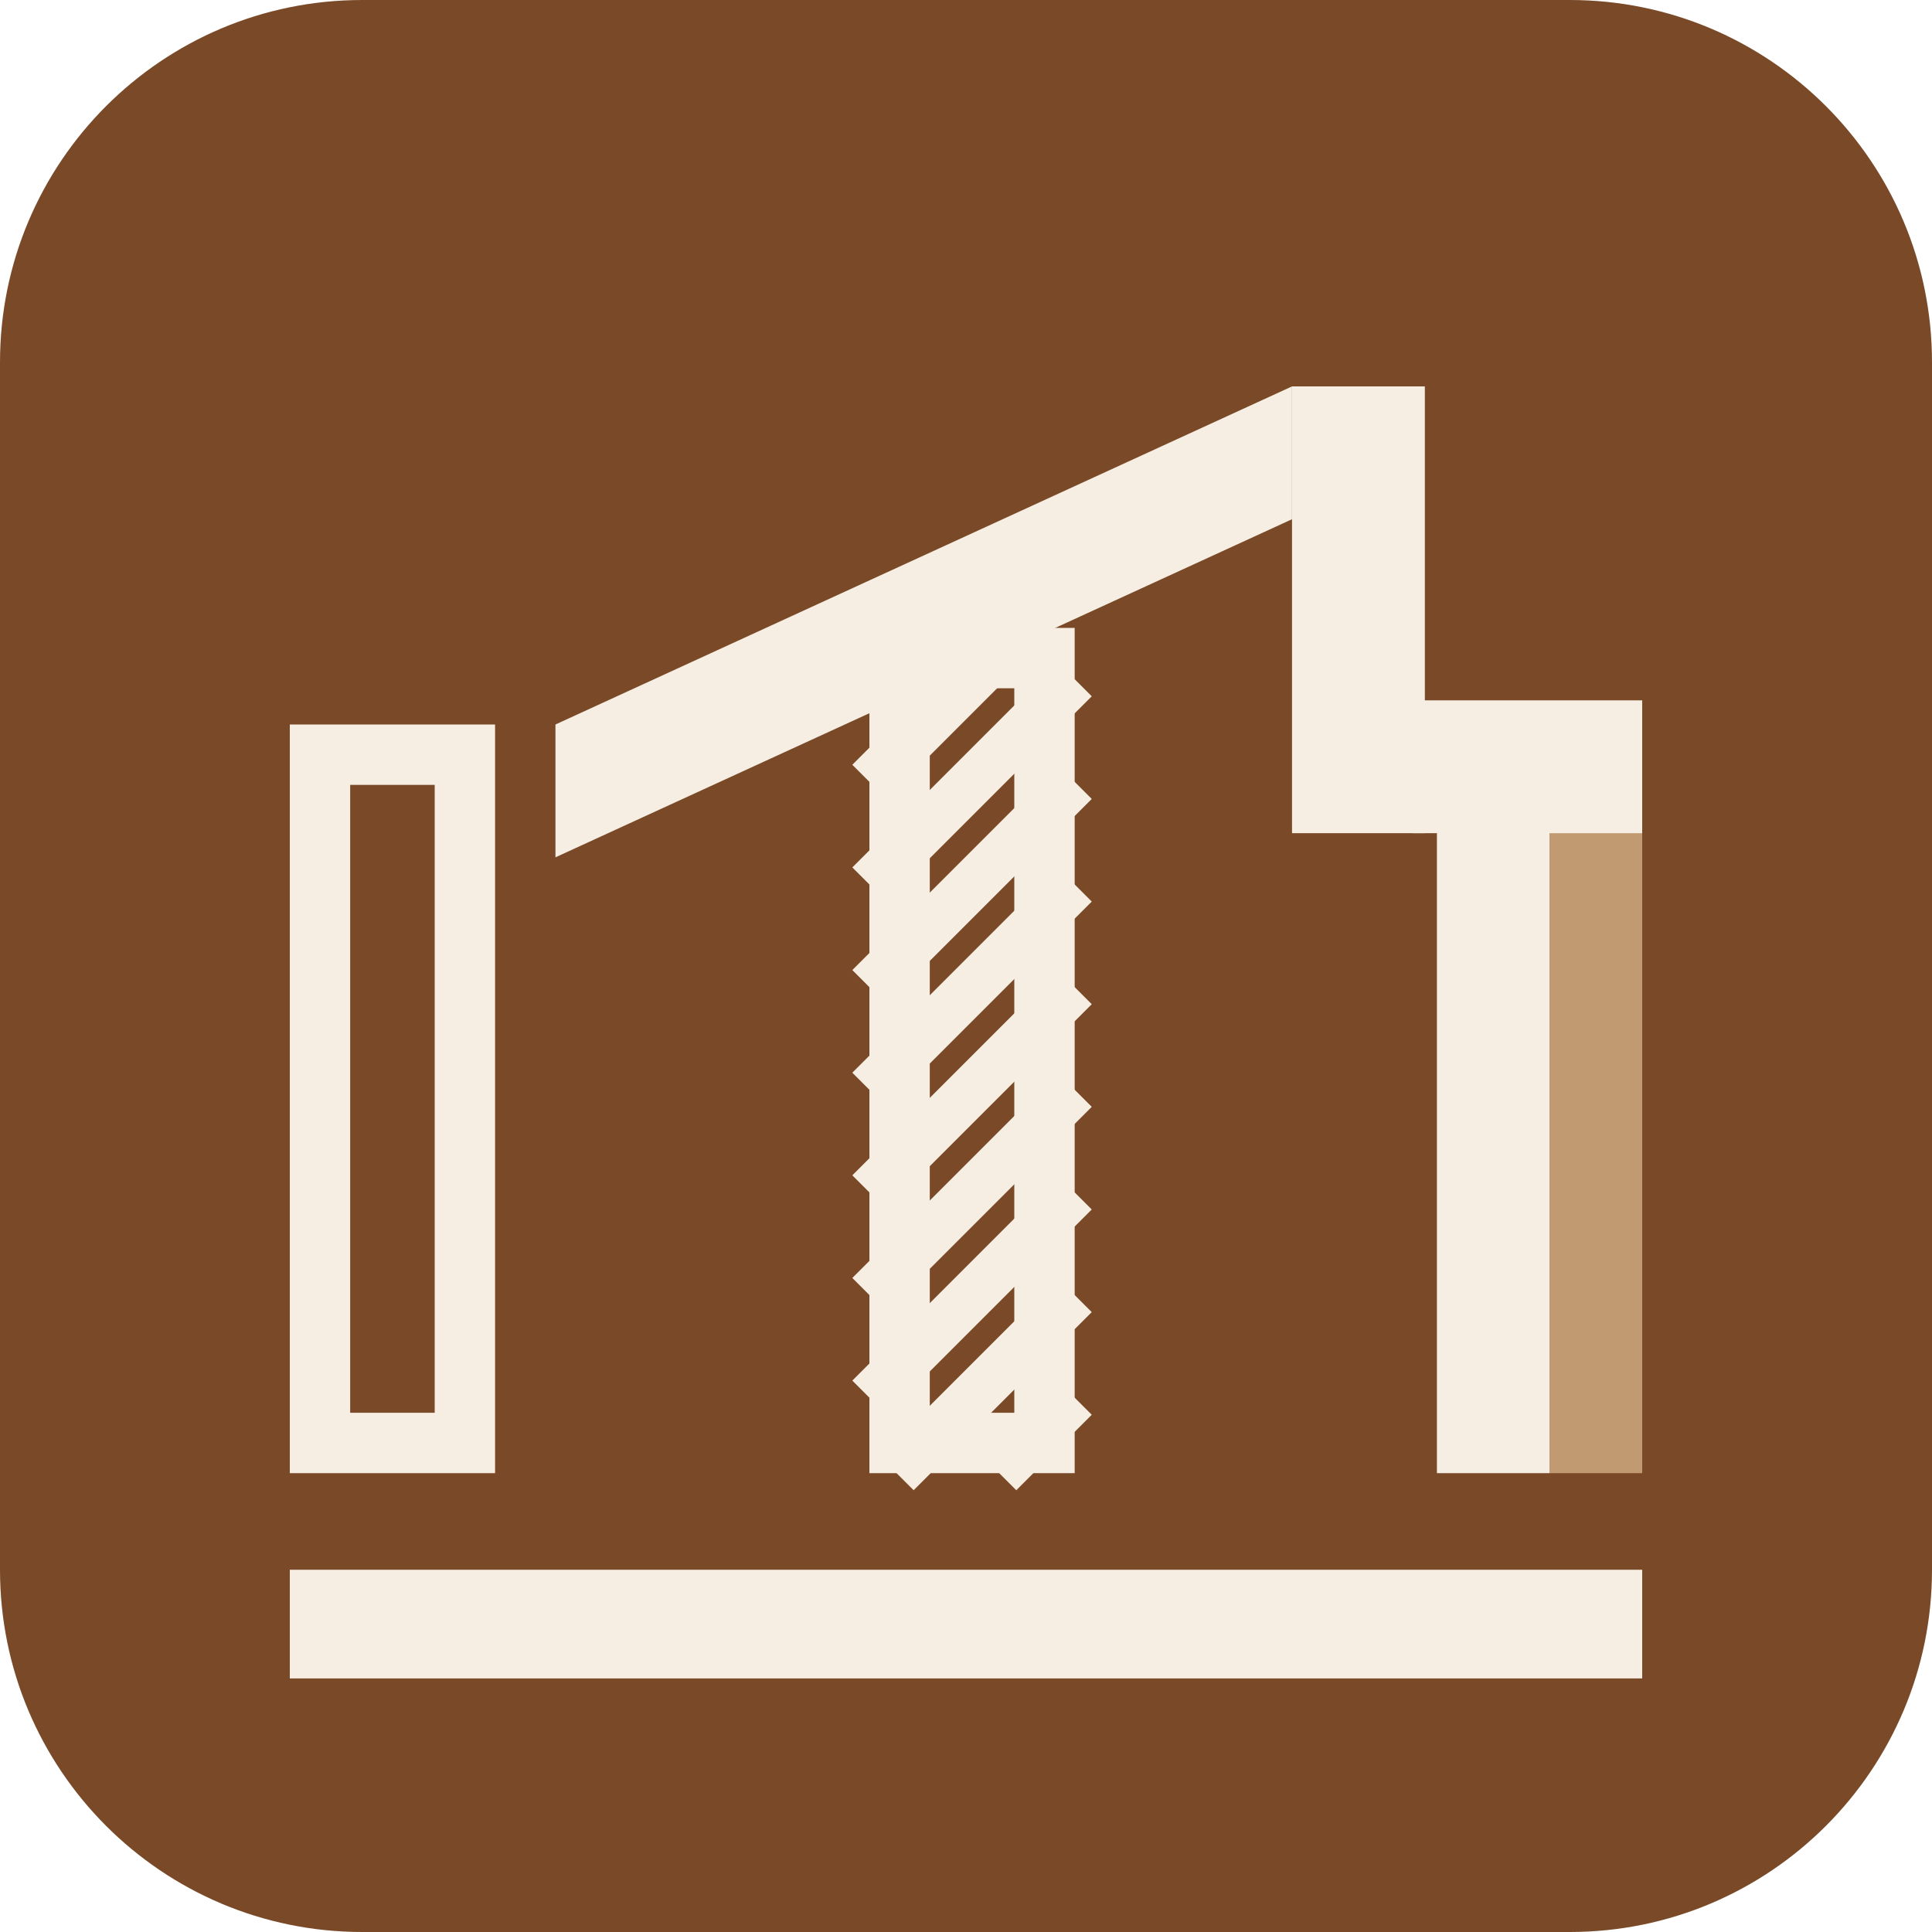
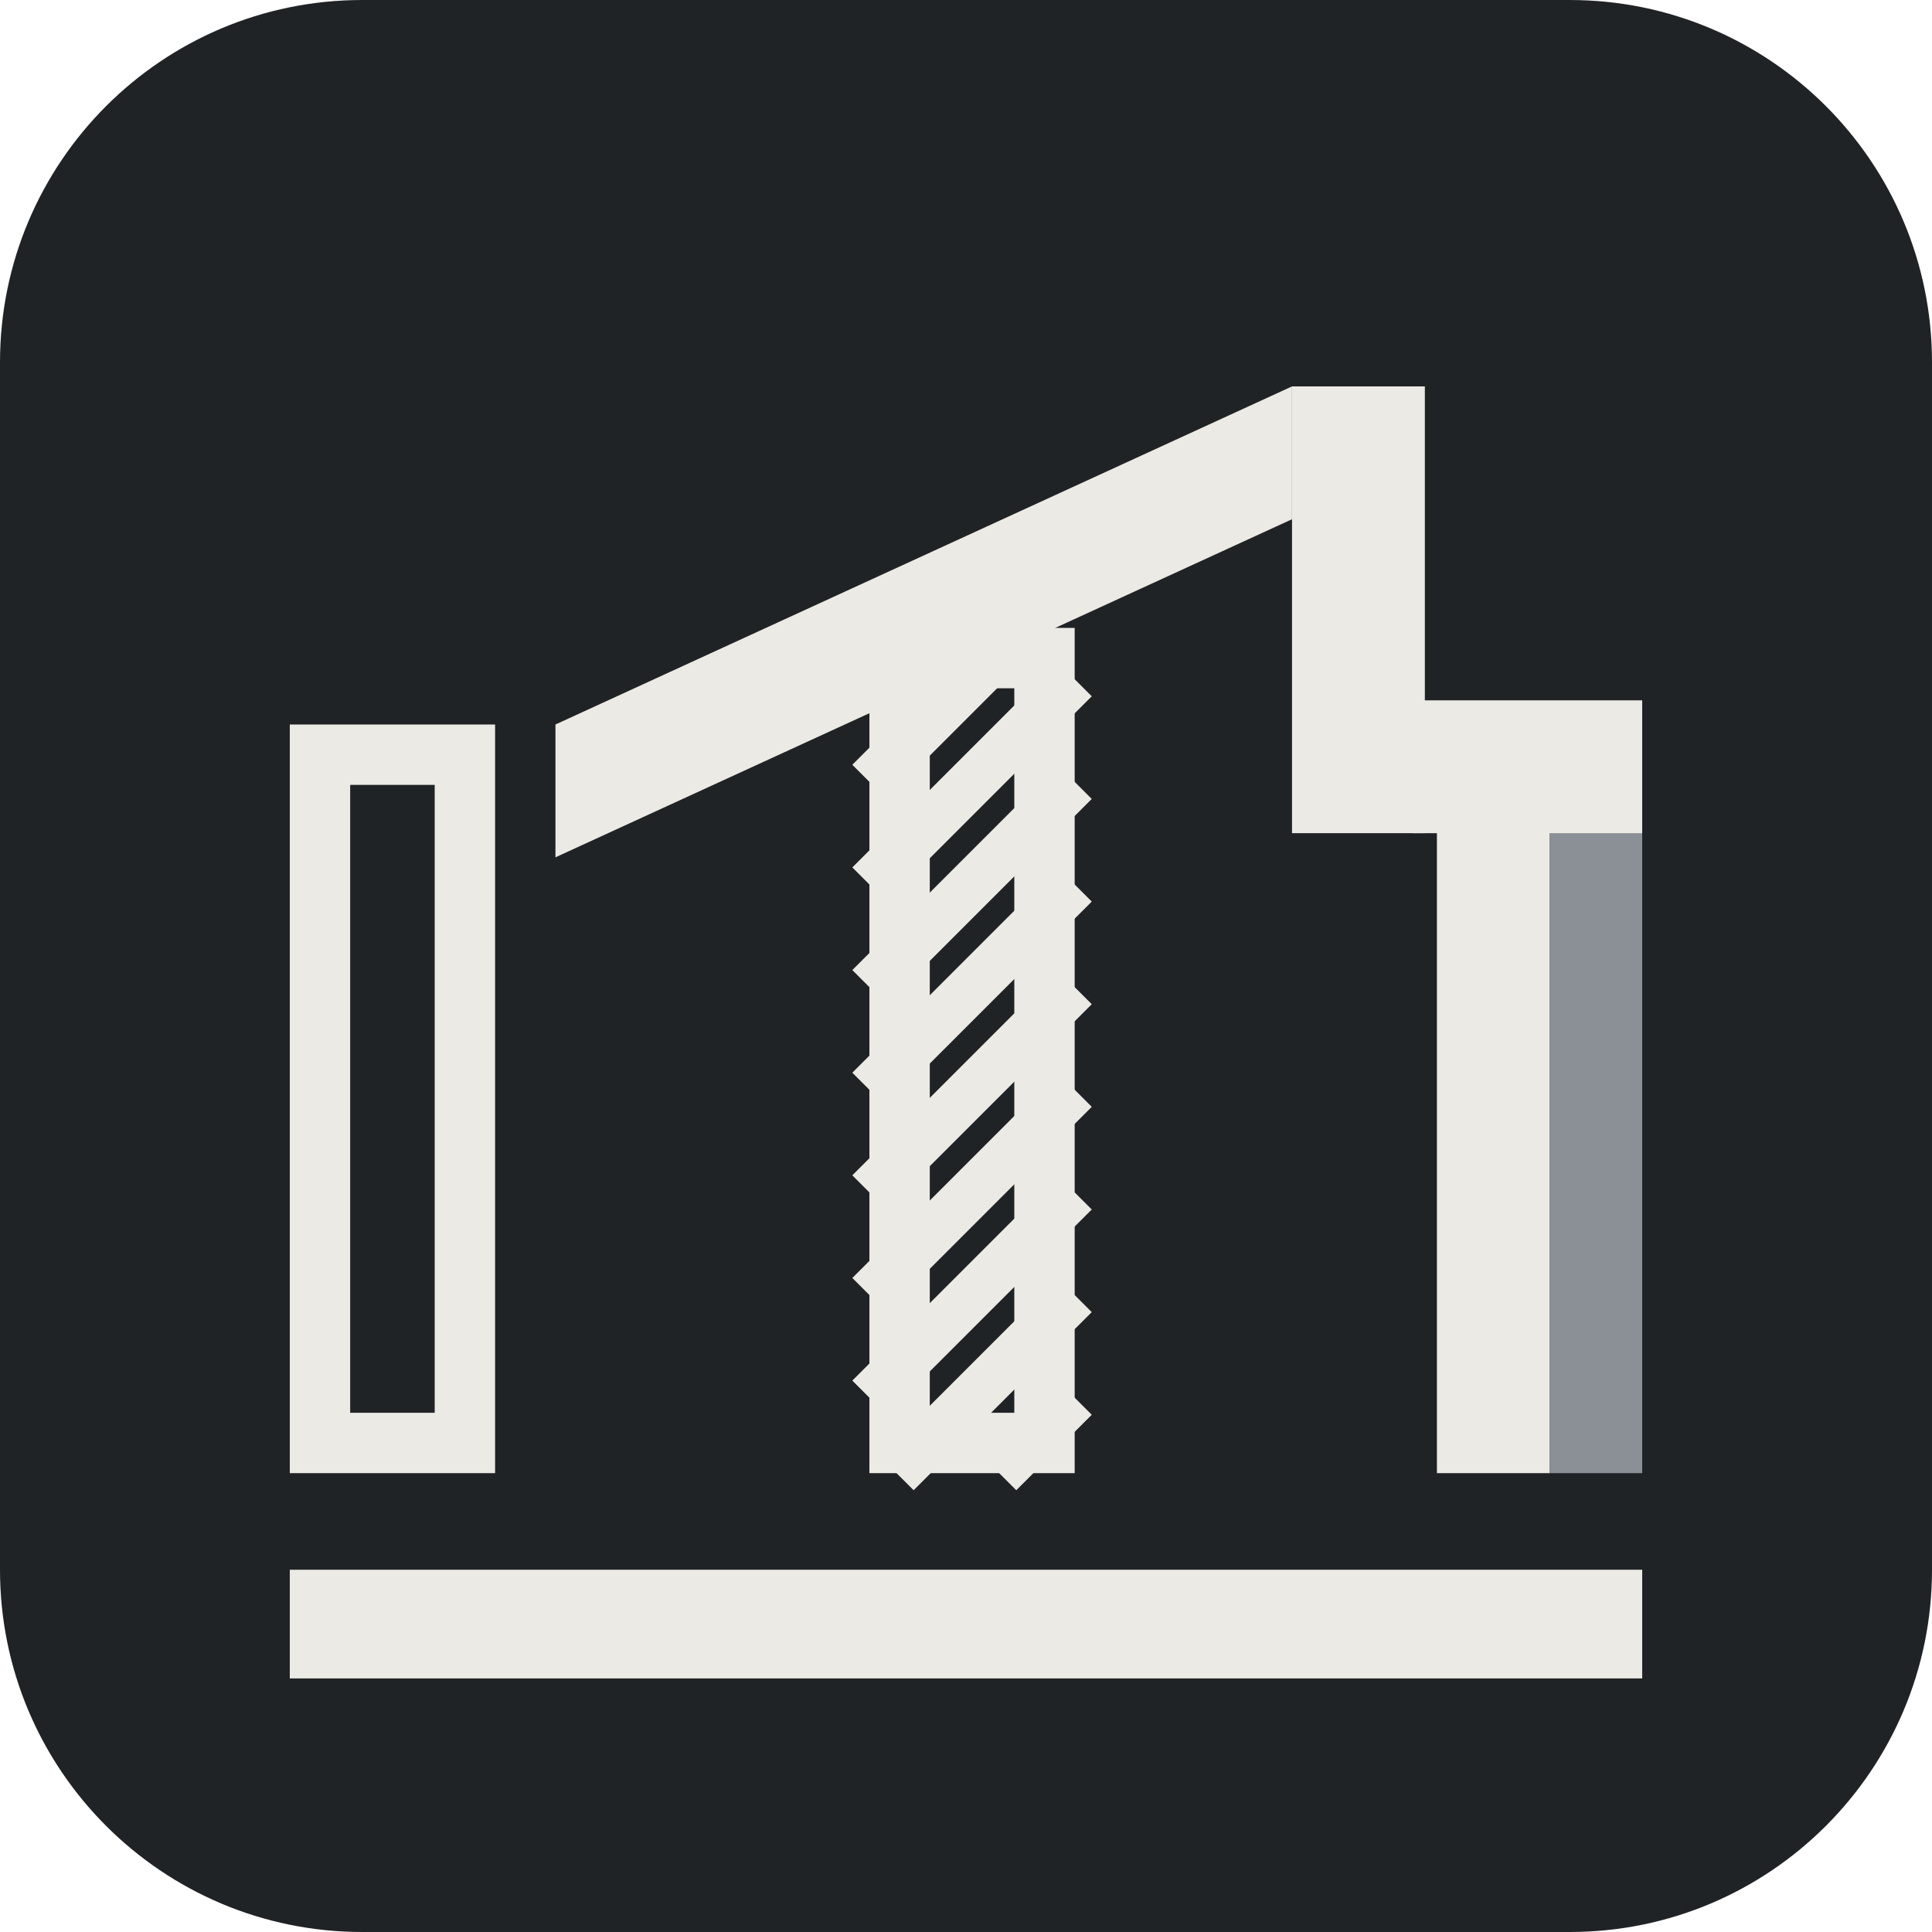
<svg xmlns="http://www.w3.org/2000/svg" viewBox="0 0 32 32">
-   <rect width="32" height="32" rx="6" fill="#7a4a28" />
-   <rect x="5.3" y="12.5" width="2.4" height="11.4" fill="none" stroke="#f6eee3" stroke-width="1.0" />
-   <rect x="14.9" y="10.9" width="2.4" height="13.0" fill="none" stroke="#f6eee3" stroke-width="1.0" />
-   <path d="M14.40 11.25L15.25 10.40M14.40 12.95L16.95 10.40M14.40 14.65L17.80 11.25M14.40 16.35L17.80 12.95M14.40 18.05L17.80 14.65M14.40 19.75L17.80 16.35M14.40 21.45L17.80 18.05M14.40 23.15L17.80 19.75M14.85 24.40L17.80 21.45M16.55 24.40L17.80 23.15" fill="none" stroke="#f6eee3" stroke-width="0.8" />
-   <rect x="23.8" y="12" width="1.87" height="12.4" fill="#f6eee3" />
-   <rect x="25.67" y="12" width="1.53" height="12.4" fill="#c29a72" />
-   <g fill="#f6eee3">
+   <rect width="32" height="32" rx="6" fill="#202326" />
+   <rect x="5.3" y="12.5" width="2.4" height="11.4" fill="none" stroke="#eceae4" stroke-width="1.0" />
+   <rect x="14.9" y="10.9" width="2.4" height="13.0" fill="none" stroke="#eceae4" stroke-width="1.0" />
+   <path d="M14.40 11.25L15.25 10.40M14.40 12.95L16.95 10.40M14.40 14.65L17.80 11.25M14.40 16.35L17.80 12.95M14.40 18.05L17.80 14.65M14.40 19.75L17.80 16.35M14.40 21.45L17.80 18.05M14.40 23.15L17.80 19.75M14.85 24.40L17.80 21.45M16.55 24.40L17.80 23.15" fill="none" stroke="#eceae4" stroke-width="0.8" />
+   <rect x="23.8" y="12" width="1.87" height="12.4" fill="#eceae4" />
+   <rect x="25.67" y="12" width="1.53" height="12.4" fill="#8b9096" />
+   <g fill="#eceae4">
    <polygon points="9.2,12 21.4,6.4 21.4,8.6 9.2,14.2" />
    <rect x="21.4" y="6.4" width="2.2" height="7.4" />
    <rect x="23.4" y="11.6" width="3.8" height="2.2" />
    <rect x="4.8" y="26" width="22.4" height="1.8" />
  </g>
</svg>
